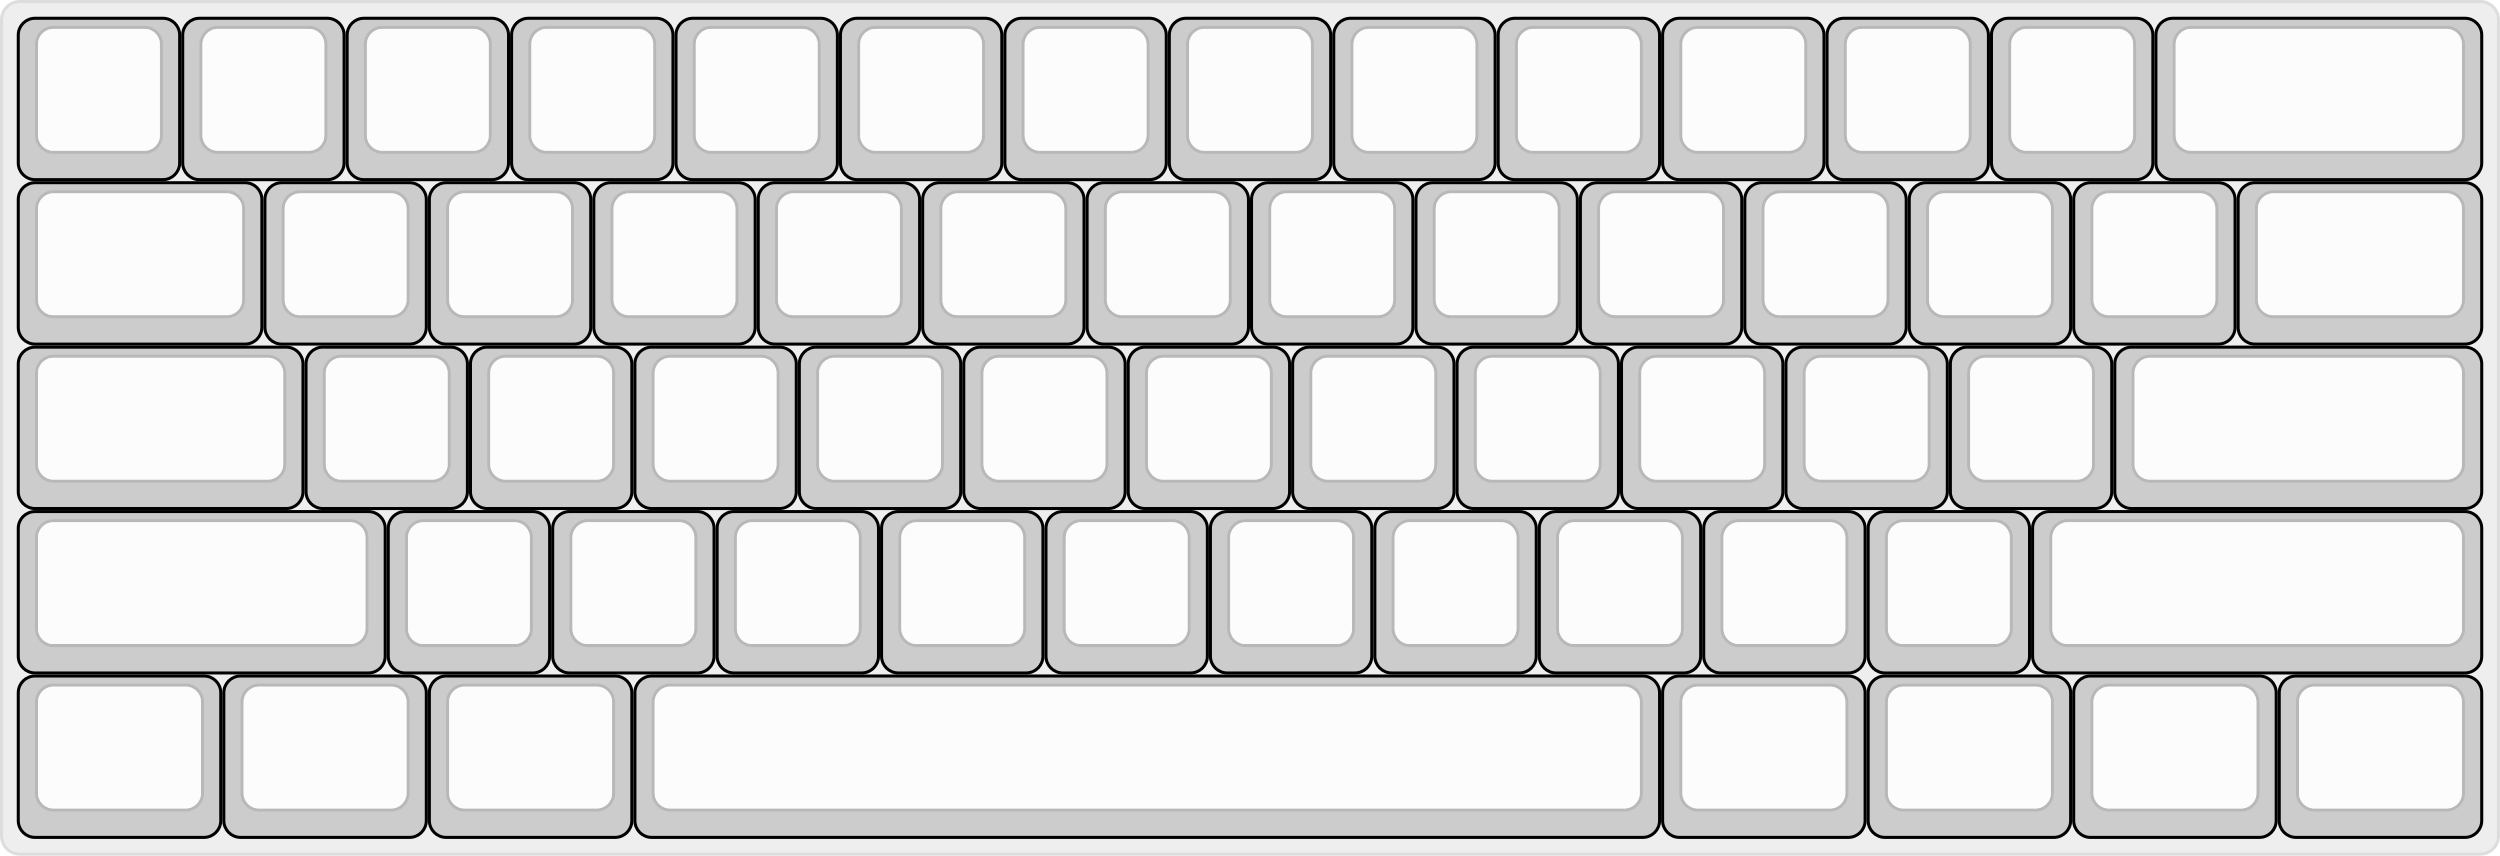
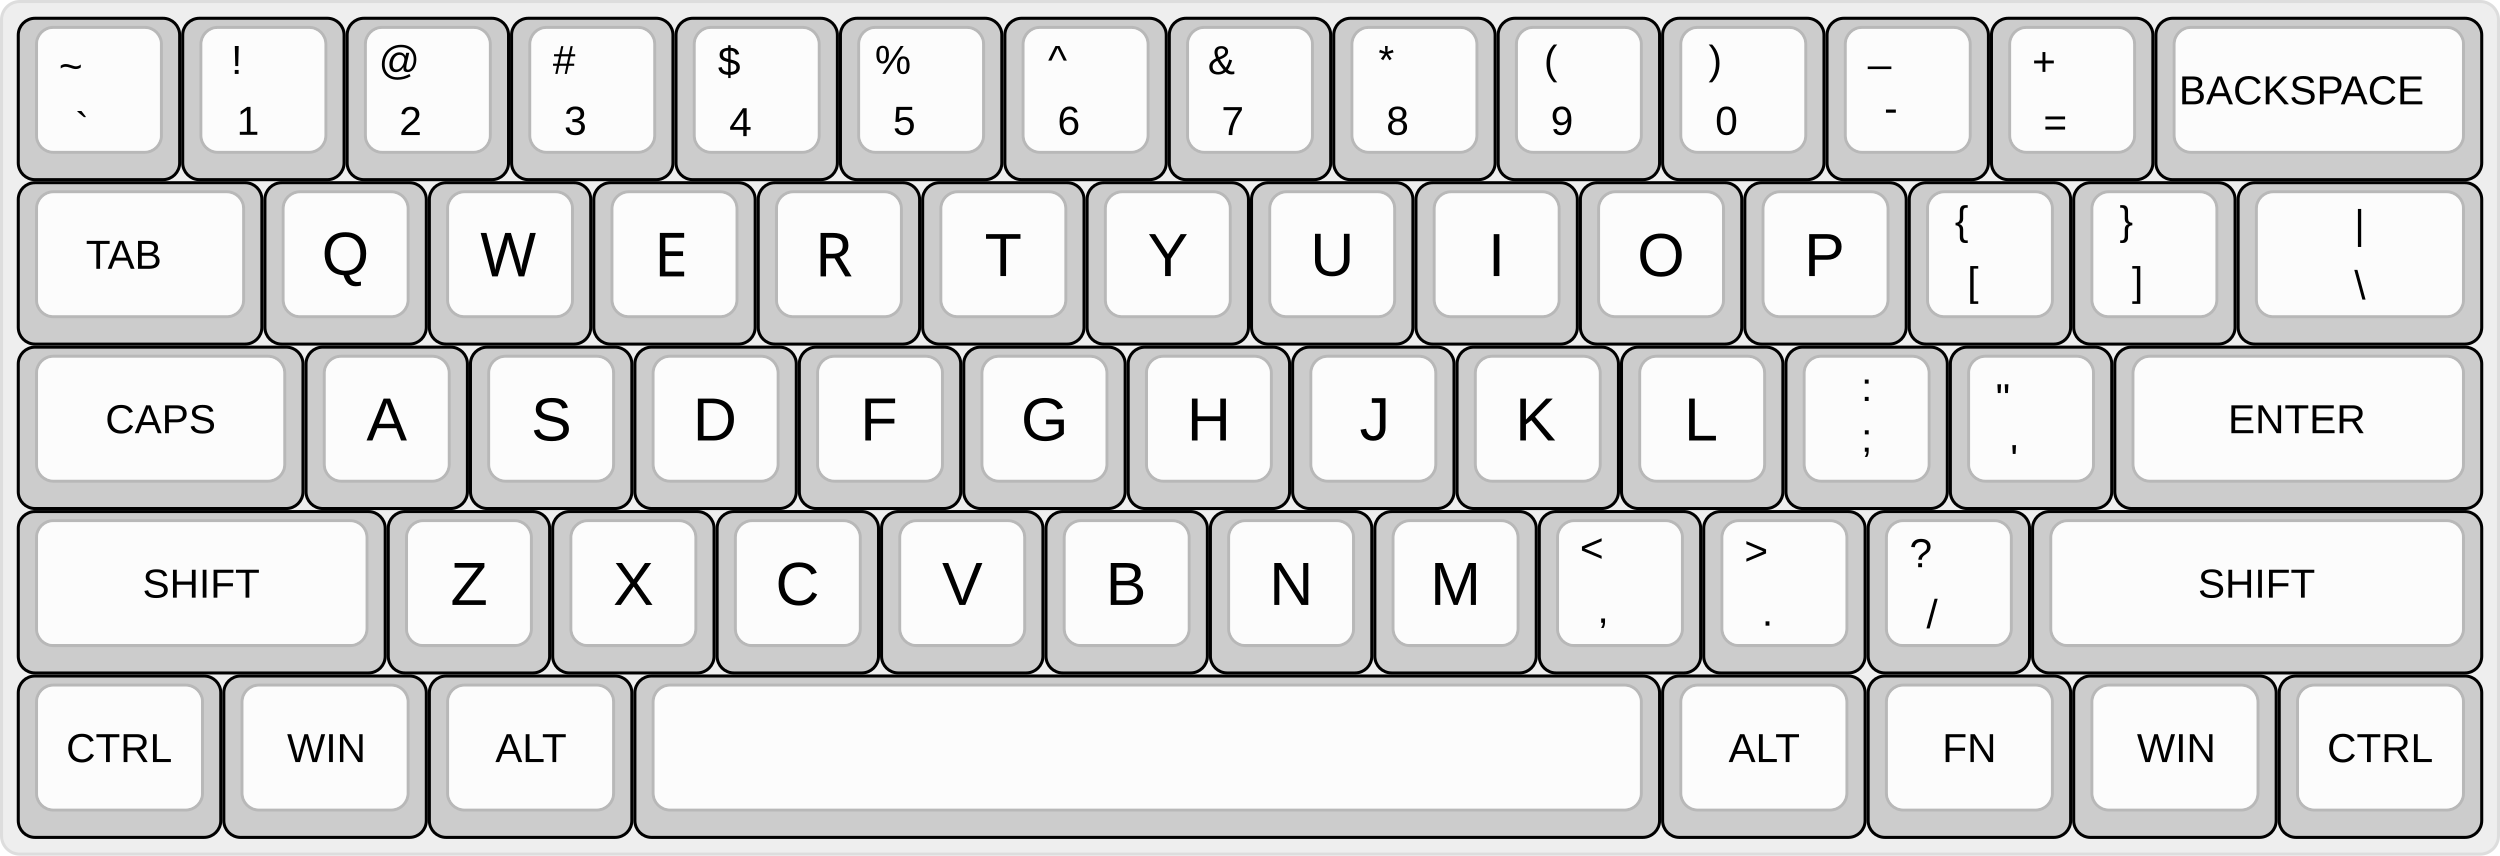
<svg xmlns="http://www.w3.org/2000/svg" xmlns:xlink="http://www.w3.org/1999/xlink" id="svg656" version="1.1" viewBox="0 0 821 281" height="281" width="821">
  <style id="style10" type="text/css">
    .keycap .border { stroke: black; stroke-width: 2; }
    .keycap .inner.border { stroke: rgba(0,0,0,.1); }
    </style>
  <defs id="defs38">
    <linearGradient id="DCS">
      <stop id="stop12" stop-opacity="0" stop-color="black" offset="0%" />
      <stop id="stop14" stop-opacity="0.1" stop-color="black" offset="40%" />
      <stop id="stop16" stop-opacity="0.1" stop-color="black" offset="60%" />
      <stop id="stop18" stop-opacity="0" stop-color="black" offset="100%" />
    </linearGradient>
    <linearGradient y2="1" y1="0" x2="0" x1="0" id="SPACE">
      <stop id="stop21" stop-opacity="0.1" stop-color="black" offset="0%" />
      <stop id="stop23" stop-opacity="0.0" stop-color="black" offset="20%" />
      <stop id="stop25" stop-opacity="0.0" stop-color="black" offset="40%" />
      <stop id="stop27" stop-opacity="0.1" stop-color="black" offset="100%" />
    </linearGradient>
    <radialGradient id="DSA">
      <stop id="stop30" stop-opacity="0.1" stop-color="black" offset="0%" />
      <stop id="stop32" stop-opacity="0.1" stop-color="black" offset="10%" />
      <stop id="stop34" stop-opacity="0" stop-color="black" offset="100%" />
    </radialGradient>
    <radialGradient xlink:href="#DSA" id="SA" />
  </defs>
  <g id="g654" transform="translate(0.5,0.5)">
    <rect y="0" x="0" id="rect40" rx="6" fill="#eeeeee" stroke-width="1" stroke="#ddd" height="280" width="820" />
    <g id="g652" transform="translate(5,5)">
      <g id="g50" class="  keycap">
        <rect id="rect42" class="outer border" fill="#cccccc" rx="5" height="52" width="52" y="1" x="1" />
        <rect id="rect44" fill="#cccccc" rx="5" height="52" width="52" y="1" x="1" />
        <rect id="rect46" class="inner border" fill="#fcfcfc" rx="5" height="40" width="40" y="4" x="7" />
        <rect id="rect48" fill="#fcfcfc" rx="5" height="40" width="40" y="4" x="7" />
      </g>
      <g id="g60" class="  keycap">
        <rect id="rect52" class="outer border" fill="#cccccc" rx="5" height="52" width="52" y="1" x="55" />
        <rect id="rect54" fill="#cccccc" rx="5" height="52" width="52" y="1" x="55" />
        <rect id="rect56" class="inner border" fill="#fcfcfc" rx="5" height="40" width="40" y="4" x="61" />
        <rect id="rect58" fill="#fcfcfc" rx="5" height="40" width="40" y="4" x="61" />
      </g>
      <g id="g70" class="  keycap">
        <rect id="rect62" class="outer border" fill="#cccccc" rx="5" height="52" width="52" y="1" x="109" />
        <rect id="rect64" fill="#cccccc" rx="5" height="52" width="52" y="1" x="109" />
        <rect id="rect66" class="inner border" fill="#fcfcfc" rx="5" height="40" width="40" y="4" x="115" />
        <rect id="rect68" fill="#fcfcfc" rx="5" height="40" width="40" y="4" x="115" />
      </g>
      <g id="g80" class="  keycap">
        <rect id="rect72" class="outer border" fill="#cccccc" rx="5" height="52" width="52" y="1" x="163" />
        <rect id="rect74" fill="#cccccc" rx="5" height="52" width="52" y="1" x="163" />
        <rect id="rect76" class="inner border" fill="#fcfcfc" rx="5" height="40" width="40" y="4" x="169" />
        <rect id="rect78" fill="#fcfcfc" rx="5" height="40" width="40" y="4" x="169" />
      </g>
      <g id="g90" class="  keycap">
        <rect id="rect82" class="outer border" fill="#cccccc" rx="5" height="52" width="52" y="1" x="217" />
        <rect id="rect84" fill="#cccccc" rx="5" height="52" width="52" y="1" x="217" />
        <rect id="rect86" class="inner border" fill="#fcfcfc" rx="5" height="40" width="40" y="4" x="223" />
        <rect id="rect88" fill="#fcfcfc" rx="5" height="40" width="40" y="4" x="223" />
      </g>
      <g id="g100" class="  keycap">
        <rect id="rect92" class="outer border" fill="#cccccc" rx="5" height="52" width="52" y="1" x="271" />
        <rect id="rect94" fill="#cccccc" rx="5" height="52" width="52" y="1" x="271" />
        <rect id="rect96" class="inner border" fill="#fcfcfc" rx="5" height="40" width="40" y="4" x="277" />
        <rect id="rect98" fill="#fcfcfc" rx="5" height="40" width="40" y="4" x="277" />
      </g>
      <g id="g110" class="  keycap">
        <rect id="rect102" class="outer border" fill="#cccccc" rx="5" height="52" width="52" y="1" x="325" />
        <rect id="rect104" fill="#cccccc" rx="5" height="52" width="52" y="1" x="325" />
        <rect id="rect106" class="inner border" fill="#fcfcfc" rx="5" height="40" width="40" y="4" x="331" />
        <rect id="rect108" fill="#fcfcfc" rx="5" height="40" width="40" y="4" x="331" />
      </g>
      <g id="g120" class="  keycap">
        <rect id="rect112" class="outer border" fill="#cccccc" rx="5" height="52" width="52" y="1" x="379" />
        <rect id="rect114" fill="#cccccc" rx="5" height="52" width="52" y="1" x="379" />
        <rect id="rect116" class="inner border" fill="#fcfcfc" rx="5" height="40" width="40" y="4" x="385" />
        <rect id="rect118" fill="#fcfcfc" rx="5" height="40" width="40" y="4" x="385" />
      </g>
      <g id="g130" class="  keycap">
        <rect id="rect122" class="outer border" fill="#cccccc" rx="5" height="52" width="52" y="1" x="433" />
        <rect id="rect124" fill="#cccccc" rx="5" height="52" width="52" y="1" x="433" />
        <rect id="rect126" class="inner border" fill="#fcfcfc" rx="5" height="40" width="40" y="4" x="439" />
        <rect id="rect128" fill="#fcfcfc" rx="5" height="40" width="40" y="4" x="439" />
      </g>
      <g id="g140" class="  keycap">
        <rect id="rect132" class="outer border" fill="#cccccc" rx="5" height="52" width="52" y="1" x="487" />
        <rect id="rect134" fill="#cccccc" rx="5" height="52" width="52" y="1" x="487" />
        <rect id="rect136" class="inner border" fill="#fcfcfc" rx="5" height="40" width="40" y="4" x="493" />
        <rect id="rect138" fill="#fcfcfc" rx="5" height="40" width="40" y="4" x="493" />
      </g>
      <g id="g150" class="  keycap">
        <rect id="rect142" class="outer border" fill="#cccccc" rx="5" height="52" width="52" y="1" x="541" />
        <rect id="rect144" fill="#cccccc" rx="5" height="52" width="52" y="1" x="541" />
        <rect id="rect146" class="inner border" fill="#fcfcfc" rx="5" height="40" width="40" y="4" x="547" />
        <rect id="rect148" fill="#fcfcfc" rx="5" height="40" width="40" y="4" x="547" />
      </g>
      <g id="g160" class="  keycap">
        <rect id="rect152" class="outer border" fill="#cccccc" rx="5" height="52" width="52" y="1" x="595" />
        <rect id="rect154" fill="#cccccc" rx="5" height="52" width="52" y="1" x="595" />
        <rect id="rect156" class="inner border" fill="#fcfcfc" rx="5" height="40" width="40" y="4" x="601" />
        <rect id="rect158" fill="#fcfcfc" rx="5" height="40" width="40" y="4" x="601" />
      </g>
      <g id="g170" class="  keycap">
        <rect id="rect162" class="outer border" fill="#cccccc" rx="5" height="52" width="52" y="1" x="649" />
        <rect id="rect164" fill="#cccccc" rx="5" height="52" width="52" y="1" x="649" />
        <rect id="rect166" class="inner border" fill="#fcfcfc" rx="5" height="40" width="40" y="4" x="655" />
        <rect id="rect168" fill="#fcfcfc" rx="5" height="40" width="40" y="4" x="655" />
      </g>
      <g id="g180" class="  keycap">
        <rect id="rect172" class="outer border" fill="#cccccc" rx="5" height="52" width="106" y="1" x="703" />
        <rect id="rect174" fill="#cccccc" rx="5" height="52" width="106" y="1" x="703" />
        <rect id="rect176" class="inner border" fill="#fcfcfc" rx="5" height="40" width="94" y="4" x="709" />
        <rect id="rect178" fill="#fcfcfc" rx="5" height="40" width="94" y="4" x="709" />
      </g>
      <g id="g190" class="  keycap">
        <rect id="rect182" class="outer border" fill="#cccccc" rx="5" height="52" width="79" y="55" x="1" />
        <rect id="rect184" fill="#cccccc" rx="5" height="52" width="79" y="55" x="1" />
        <rect id="rect186" class="inner border" fill="#fcfcfc" rx="5" height="40" width="67" y="58" x="7" />
        <rect id="rect188" fill="#fcfcfc" rx="5" height="40" width="67" y="58" x="7" />
      </g>
      <g id="g200" class="  keycap">
        <rect id="rect192" class="outer border" fill="#cccccc" rx="5" height="52" width="52" y="55" x="82" />
        <rect id="rect194" fill="#cccccc" rx="5" height="52" width="52" y="55" x="82" />
        <rect id="rect196" class="inner border" fill="#fcfcfc" rx="5" height="40" width="40" y="58" x="88" />
        <rect id="rect198" fill="#fcfcfc" rx="5" height="40" width="40" y="58" x="88" />
      </g>
      <g id="g210" class="  keycap">
        <rect id="rect202" class="outer border" fill="#cccccc" rx="5" height="52" width="52" y="55" x="136" />
        <rect id="rect204" fill="#cccccc" rx="5" height="52" width="52" y="55" x="136" />
        <rect id="rect206" class="inner border" fill="#fcfcfc" rx="5" height="40" width="40" y="58" x="142" />
        <rect id="rect208" fill="#fcfcfc" rx="5" height="40" width="40" y="58" x="142" />
      </g>
      <g id="g220" class="  keycap">
        <rect id="rect212" class="outer border" fill="#cccccc" rx="5" height="52" width="52" y="55" x="190" />
        <rect id="rect214" fill="#cccccc" rx="5" height="52" width="52" y="55" x="190" />
        <rect id="rect216" class="inner border" fill="#fcfcfc" rx="5" height="40" width="40" y="58" x="196" />
        <rect id="rect218" fill="#fcfcfc" rx="5" height="40" width="40" y="58" x="196" />
      </g>
      <g id="g230" class="  keycap">
        <rect id="rect222" class="outer border" fill="#cccccc" rx="5" height="52" width="52" y="55" x="244" />
        <rect id="rect224" fill="#cccccc" rx="5" height="52" width="52" y="55" x="244" />
        <rect id="rect226" class="inner border" fill="#fcfcfc" rx="5" height="40" width="40" y="58" x="250" />
        <rect id="rect228" fill="#fcfcfc" rx="5" height="40" width="40" y="58" x="250" />
      </g>
      <g id="g240" class="  keycap">
        <rect id="rect232" class="outer border" fill="#cccccc" rx="5" height="52" width="52" y="55" x="298" />
        <rect id="rect234" fill="#cccccc" rx="5" height="52" width="52" y="55" x="298" />
        <rect id="rect236" class="inner border" fill="#fcfcfc" rx="5" height="40" width="40" y="58" x="304" />
        <rect id="rect238" fill="#fcfcfc" rx="5" height="40" width="40" y="58" x="304" />
      </g>
      <g id="g250" class="  keycap">
        <rect id="rect242" class="outer border" fill="#cccccc" rx="5" height="52" width="52" y="55" x="352" />
        <rect id="rect244" fill="#cccccc" rx="5" height="52" width="52" y="55" x="352" />
        <rect id="rect246" class="inner border" fill="#fcfcfc" rx="5" height="40" width="40" y="58" x="358" />
        <rect id="rect248" fill="#fcfcfc" rx="5" height="40" width="40" y="58" x="358" />
      </g>
      <g id="g260" class="  keycap">
        <rect id="rect252" class="outer border" fill="#cccccc" rx="5" height="52" width="52" y="55" x="406" />
        <rect id="rect254" fill="#cccccc" rx="5" height="52" width="52" y="55" x="406" />
        <rect id="rect256" class="inner border" fill="#fcfcfc" rx="5" height="40" width="40" y="58" x="412" />
        <rect id="rect258" fill="#fcfcfc" rx="5" height="40" width="40" y="58" x="412" />
      </g>
      <g id="g270" class="  keycap">
        <rect id="rect262" class="outer border" fill="#cccccc" rx="5" height="52" width="52" y="55" x="460" />
        <rect id="rect264" fill="#cccccc" rx="5" height="52" width="52" y="55" x="460" />
        <rect id="rect266" class="inner border" fill="#fcfcfc" rx="5" height="40" width="40" y="58" x="466" />
        <rect id="rect268" fill="#fcfcfc" rx="5" height="40" width="40" y="58" x="466" />
      </g>
      <g id="g280" class="  keycap">
        <rect id="rect272" class="outer border" fill="#cccccc" rx="5" height="52" width="52" y="55" x="514" />
        <rect id="rect274" fill="#cccccc" rx="5" height="52" width="52" y="55" x="514" />
        <rect id="rect276" class="inner border" fill="#fcfcfc" rx="5" height="40" width="40" y="58" x="520" />
        <rect id="rect278" fill="#fcfcfc" rx="5" height="40" width="40" y="58" x="520" />
      </g>
      <g id="g290" class="  keycap">
        <rect id="rect282" class="outer border" fill="#cccccc" rx="5" height="52" width="52" y="55" x="568" />
        <rect id="rect284" fill="#cccccc" rx="5" height="52" width="52" y="55" x="568" />
        <rect id="rect286" class="inner border" fill="#fcfcfc" rx="5" height="40" width="40" y="58" x="574" />
        <rect id="rect288" fill="#fcfcfc" rx="5" height="40" width="40" y="58" x="574" />
      </g>
      <g id="g300" class="  keycap">
        <rect id="rect292" class="outer border" fill="#cccccc" rx="5" height="52" width="52" y="55" x="622" />
        <rect id="rect294" fill="#cccccc" rx="5" height="52" width="52" y="55" x="622" />
        <rect id="rect296" class="inner border" fill="#fcfcfc" rx="5" height="40" width="40" y="58" x="628" />
        <rect id="rect298" fill="#fcfcfc" rx="5" height="40" width="40" y="58" x="628" />
      </g>
      <g id="g310" class="  keycap">
        <rect id="rect302" class="outer border" fill="#cccccc" rx="5" height="52" width="52" y="55" x="676" />
        <rect id="rect304" fill="#cccccc" rx="5" height="52" width="52" y="55" x="676" />
        <rect id="rect306" class="inner border" fill="#fcfcfc" rx="5" height="40" width="40" y="58" x="682" />
        <rect id="rect308" fill="#fcfcfc" rx="5" height="40" width="40" y="58" x="682" />
      </g>
      <g id="g320" class="  keycap">
        <rect id="rect312" class="outer border" fill="#cccccc" rx="5" height="52" width="79" y="55" x="730" />
        <rect id="rect314" fill="#cccccc" rx="5" height="52" width="79" y="55" x="730" />
        <rect id="rect316" class="inner border" fill="#fcfcfc" rx="5" height="40" width="67" y="58" x="736" />
        <rect id="rect318" fill="#fcfcfc" rx="5" height="40" width="67" y="58" x="736" />
      </g>
      <g id="g330" class="  keycap">
        <rect id="rect322" class="outer border" fill="#cccccc" rx="5" height="52" width="92.5" y="109" x="1" />
        <rect id="rect324" fill="#cccccc" rx="5" height="52" width="92.5" y="109" x="1" />
        <rect id="rect326" class="inner border" fill="#fcfcfc" rx="5" height="40" width="80.5" y="112" x="7" />
        <rect id="rect328" fill="#fcfcfc" rx="5" height="40" width="80.5" y="112" x="7" />
      </g>
      <g id="g340" class="  keycap">
        <rect id="rect332" class="outer border" fill="#cccccc" rx="5" height="52" width="52" y="109" x="95.5" />
        <rect id="rect334" fill="#cccccc" rx="5" height="52" width="52" y="109" x="95.5" />
        <rect id="rect336" class="inner border" fill="#fcfcfc" rx="5" height="40" width="40" y="112" x="101.5" />
        <rect id="rect338" fill="#fcfcfc" rx="5" height="40" width="40" y="112" x="101.5" />
      </g>
      <g id="g350" class="  keycap">
        <rect id="rect342" class="outer border" fill="#cccccc" rx="5" height="52" width="52" y="109" x="149.5" />
        <rect id="rect344" fill="#cccccc" rx="5" height="52" width="52" y="109" x="149.5" />
        <rect id="rect346" class="inner border" fill="#fcfcfc" rx="5" height="40" width="40" y="112" x="155.5" />
        <rect id="rect348" fill="#fcfcfc" rx="5" height="40" width="40" y="112" x="155.5" />
      </g>
      <g id="g360" class="  keycap">
        <rect id="rect352" class="outer border" fill="#cccccc" rx="5" height="52" width="52" y="109" x="203.5" />
        <rect id="rect354" fill="#cccccc" rx="5" height="52" width="52" y="109" x="203.5" />
        <rect id="rect356" class="inner border" fill="#fcfcfc" rx="5" height="40" width="40" y="112" x="209.5" />
        <rect id="rect358" fill="#fcfcfc" rx="5" height="40" width="40" y="112" x="209.5" />
      </g>
      <g id="g370" class="  keycap">
        <rect id="rect362" class="outer border" fill="#cccccc" rx="5" height="52" width="52" y="109" x="257.5" />
        <rect id="rect364" fill="#cccccc" rx="5" height="52" width="52" y="109" x="257.5" />
        <rect id="rect366" class="inner border" fill="#fcfcfc" rx="5" height="40" width="40" y="112" x="263.5" />
        <rect id="rect368" fill="#fcfcfc" rx="5" height="40" width="40" y="112" x="263.5" />
      </g>
      <g id="g380" class="  keycap">
        <rect id="rect372" class="outer border" fill="#cccccc" rx="5" height="52" width="52" y="109" x="311.5" />
        <rect id="rect374" fill="#cccccc" rx="5" height="52" width="52" y="109" x="311.5" />
        <rect id="rect376" class="inner border" fill="#fcfcfc" rx="5" height="40" width="40" y="112" x="317.5" />
        <rect id="rect378" fill="#fcfcfc" rx="5" height="40" width="40" y="112" x="317.5" />
      </g>
      <g id="g390" class="  keycap">
        <rect id="rect382" class="outer border" fill="#cccccc" rx="5" height="52" width="52" y="109" x="365.5" />
        <rect id="rect384" fill="#cccccc" rx="5" height="52" width="52" y="109" x="365.5" />
        <rect id="rect386" class="inner border" fill="#fcfcfc" rx="5" height="40" width="40" y="112" x="371.5" />
        <rect id="rect388" fill="#fcfcfc" rx="5" height="40" width="40" y="112" x="371.5" />
      </g>
      <g id="g400" class="  keycap">
        <rect id="rect392" class="outer border" fill="#cccccc" rx="5" height="52" width="52" y="109" x="419.5" />
        <rect id="rect394" fill="#cccccc" rx="5" height="52" width="52" y="109" x="419.5" />
        <rect id="rect396" class="inner border" fill="#fcfcfc" rx="5" height="40" width="40" y="112" x="425.5" />
        <rect id="rect398" fill="#fcfcfc" rx="5" height="40" width="40" y="112" x="425.5" />
      </g>
      <g id="g410" class="  keycap">
        <rect id="rect402" class="outer border" fill="#cccccc" rx="5" height="52" width="52" y="109" x="473.5" />
        <rect id="rect404" fill="#cccccc" rx="5" height="52" width="52" y="109" x="473.5" />
        <rect id="rect406" class="inner border" fill="#fcfcfc" rx="5" height="40" width="40" y="112" x="479.5" />
        <rect id="rect408" fill="#fcfcfc" rx="5" height="40" width="40" y="112" x="479.5" />
      </g>
      <g id="g420" class="  keycap">
        <rect id="rect412" class="outer border" fill="#cccccc" rx="5" height="52" width="52" y="109" x="527.5" />
        <rect id="rect414" fill="#cccccc" rx="5" height="52" width="52" y="109" x="527.5" />
        <rect id="rect416" class="inner border" fill="#fcfcfc" rx="5" height="40" width="40" y="112" x="533.5" />
        <rect id="rect418" fill="#fcfcfc" rx="5" height="40" width="40" y="112" x="533.5" />
      </g>
      <g id="g430" class="  keycap">
        <rect id="rect422" class="outer border" fill="#cccccc" rx="5" height="52" width="52" y="109" x="581.5" />
        <rect id="rect424" fill="#cccccc" rx="5" height="52" width="52" y="109" x="581.5" />
        <rect id="rect426" class="inner border" fill="#fcfcfc" rx="5" height="40" width="40" y="112" x="587.5" />
        <rect id="rect428" fill="#fcfcfc" rx="5" height="40" width="40" y="112" x="587.5" />
      </g>
      <g id="g440" class="  keycap">
        <rect id="rect432" class="outer border" fill="#cccccc" rx="5" height="52" width="52" y="109" x="635.5" />
        <rect id="rect434" fill="#cccccc" rx="5" height="52" width="52" y="109" x="635.5" />
        <rect id="rect436" class="inner border" fill="#fcfcfc" rx="5" height="40" width="40" y="112" x="641.5" />
        <rect id="rect438" fill="#fcfcfc" rx="5" height="40" width="40" y="112" x="641.5" />
      </g>
      <g id="g450" class="  keycap">
        <rect id="rect442" class="outer border" fill="#cccccc" rx="5" height="52" width="119.5" y="109" x="689.5" />
        <rect id="rect444" fill="#cccccc" rx="5" height="52" width="119.5" y="109" x="689.5" />
        <rect id="rect446" class="inner border" fill="#fcfcfc" rx="5" height="40" width="107.5" y="112" x="695.5" />
        <rect id="rect448" fill="#fcfcfc" rx="5" height="40" width="107.5" y="112" x="695.5" />
      </g>
      <g id="g460" class="  keycap">
        <rect id="rect452" class="outer border" fill="#cccccc" rx="5" height="52" width="119.5" y="163" x="1" />
        <rect id="rect454" fill="#cccccc" rx="5" height="52" width="119.5" y="163" x="1" />
        <rect id="rect456" class="inner border" fill="#fcfcfc" rx="5" height="40" width="107.5" y="166" x="7" />
        <rect id="rect458" fill="#fcfcfc" rx="5" height="40" width="107.5" y="166" x="7" />
      </g>
      <g id="g470" class="  keycap">
        <rect id="rect462" class="outer border" fill="#cccccc" rx="5" height="52" width="52" y="163" x="122.5" />
        <rect id="rect464" fill="#cccccc" rx="5" height="52" width="52" y="163" x="122.5" />
        <rect id="rect466" class="inner border" fill="#fcfcfc" rx="5" height="40" width="40" y="166" x="128.5" />
        <rect id="rect468" fill="#fcfcfc" rx="5" height="40" width="40" y="166" x="128.5" />
      </g>
      <g id="g480" class="  keycap">
        <rect id="rect472" class="outer border" fill="#cccccc" rx="5" height="52" width="52" y="163" x="176.5" />
        <rect id="rect474" fill="#cccccc" rx="5" height="52" width="52" y="163" x="176.5" />
        <rect id="rect476" class="inner border" fill="#fcfcfc" rx="5" height="40" width="40" y="166" x="182.5" />
        <rect id="rect478" fill="#fcfcfc" rx="5" height="40" width="40" y="166" x="182.5" />
      </g>
      <g id="g490" class="  keycap">
        <rect id="rect482" class="outer border" fill="#cccccc" rx="5" height="52" width="52" y="163" x="230.5" />
        <rect id="rect484" fill="#cccccc" rx="5" height="52" width="52" y="163" x="230.5" />
        <rect id="rect486" class="inner border" fill="#fcfcfc" rx="5" height="40" width="40" y="166" x="236.5" />
        <rect id="rect488" fill="#fcfcfc" rx="5" height="40" width="40" y="166" x="236.5" />
      </g>
      <g id="g500" class="  keycap">
        <rect id="rect492" class="outer border" fill="#cccccc" rx="5" height="52" width="52" y="163" x="284.5" />
        <rect id="rect494" fill="#cccccc" rx="5" height="52" width="52" y="163" x="284.5" />
        <rect id="rect496" class="inner border" fill="#fcfcfc" rx="5" height="40" width="40" y="166" x="290.5" />
        <rect id="rect498" fill="#fcfcfc" rx="5" height="40" width="40" y="166" x="290.5" />
      </g>
      <g id="g510" class="  keycap">
        <rect id="rect502" class="outer border" fill="#cccccc" rx="5" height="52" width="52" y="163" x="338.5" />
        <rect id="rect504" fill="#cccccc" rx="5" height="52" width="52" y="163" x="338.5" />
        <rect id="rect506" class="inner border" fill="#fcfcfc" rx="5" height="40" width="40" y="166" x="344.5" />
        <rect id="rect508" fill="#fcfcfc" rx="5" height="40" width="40" y="166" x="344.5" />
      </g>
      <g id="g520" class="  keycap">
        <rect id="rect512" class="outer border" fill="#cccccc" rx="5" height="52" width="52" y="163" x="392.5" />
        <rect id="rect514" fill="#cccccc" rx="5" height="52" width="52" y="163" x="392.5" />
        <rect id="rect516" class="inner border" fill="#fcfcfc" rx="5" height="40" width="40" y="166" x="398.5" />
        <rect id="rect518" fill="#fcfcfc" rx="5" height="40" width="40" y="166" x="398.5" />
      </g>
      <g id="g530" class="  keycap">
        <rect id="rect522" class="outer border" fill="#cccccc" rx="5" height="52" width="52" y="163" x="446.5" />
        <rect id="rect524" fill="#cccccc" rx="5" height="52" width="52" y="163" x="446.5" />
        <rect id="rect526" class="inner border" fill="#fcfcfc" rx="5" height="40" width="40" y="166" x="452.5" />
        <rect id="rect528" fill="#fcfcfc" rx="5" height="40" width="40" y="166" x="452.5" />
      </g>
      <g id="g540" class="  keycap">
        <rect id="rect532" class="outer border" fill="#cccccc" rx="5" height="52" width="52" y="163" x="500.5" />
        <rect id="rect534" fill="#cccccc" rx="5" height="52" width="52" y="163" x="500.5" />
        <rect id="rect536" class="inner border" fill="#fcfcfc" rx="5" height="40" width="40" y="166" x="506.5" />
        <rect id="rect538" fill="#fcfcfc" rx="5" height="40" width="40" y="166" x="506.5" />
      </g>
      <g id="g550" class="  keycap">
        <rect id="rect542" class="outer border" fill="#cccccc" rx="5" height="52" width="52" y="163" x="554.5" />
        <rect id="rect544" fill="#cccccc" rx="5" height="52" width="52" y="163" x="554.5" />
        <rect id="rect546" class="inner border" fill="#fcfcfc" rx="5" height="40" width="40" y="166" x="560.5" />
        <rect id="rect548" fill="#fcfcfc" rx="5" height="40" width="40" y="166" x="560.5" />
      </g>
      <g id="g560" class="  keycap">
        <rect id="rect552" class="outer border" fill="#cccccc" rx="5" height="52" width="52" y="163" x="608.5" />
        <rect id="rect554" fill="#cccccc" rx="5" height="52" width="52" y="163" x="608.5" />
        <rect id="rect556" class="inner border" fill="#fcfcfc" rx="5" height="40" width="40" y="166" x="614.5" />
        <rect id="rect558" fill="#fcfcfc" rx="5" height="40" width="40" y="166" x="614.5" />
      </g>
      <g id="g570" class="  keycap">
        <rect id="rect562" class="outer border" fill="#cccccc" rx="5" height="52" width="146.5" y="163" x="662.5" />
        <rect id="rect564" fill="#cccccc" rx="5" height="52" width="146.5" y="163" x="662.5" />
        <rect id="rect566" class="inner border" fill="#fcfcfc" rx="5" height="40" width="134.5" y="166" x="668.5" />
        <rect id="rect568" fill="#fcfcfc" rx="5" height="40" width="134.5" y="166" x="668.5" />
      </g>
      <g id="g580" class="  keycap">
        <rect id="rect572" class="outer border" fill="#cccccc" rx="5" height="52" width="65.5" y="217" x="1" />
        <rect id="rect574" fill="#cccccc" rx="5" height="52" width="65.5" y="217" x="1" />
        <rect id="rect576" class="inner border" fill="#fcfcfc" rx="5" height="40" width="53.5" y="220" x="7" />
        <rect id="rect578" fill="#fcfcfc" rx="5" height="40" width="53.5" y="220" x="7" />
      </g>
      <g id="g590" class="  keycap">
        <rect id="rect582" class="outer border" fill="#cccccc" rx="5" height="52" width="65.5" y="217" x="68.5" />
        <rect id="rect584" fill="#cccccc" rx="5" height="52" width="65.5" y="217" x="68.5" />
        <rect id="rect586" class="inner border" fill="#fcfcfc" rx="5" height="40" width="53.5" y="220" x="74.5" />
        <rect id="rect588" fill="#fcfcfc" rx="5" height="40" width="53.5" y="220" x="74.5" />
      </g>
      <g id="g600" class="  keycap">
        <rect id="rect592" class="outer border" fill="#cccccc" rx="5" height="52" width="65.5" y="217" x="136" />
        <rect id="rect594" fill="#cccccc" rx="5" height="52" width="65.5" y="217" x="136" />
        <rect id="rect596" class="inner border" fill="#fcfcfc" rx="5" height="40" width="53.5" y="220" x="142" />
        <rect id="rect598" fill="#fcfcfc" rx="5" height="40" width="53.5" y="220" x="142" />
      </g>
      <g id="g610" class="  keycap">
        <rect id="rect602" class="outer border" fill="#cccccc" rx="5" height="52" width="335.5" y="217" x="203.5" />
        <rect id="rect604" fill="#cccccc" rx="5" height="52" width="335.5" y="217" x="203.5" />
        <rect id="rect606" class="inner border" fill="#fcfcfc" rx="5" height="40" width="323.5" y="220" x="209.5" />
        <rect id="rect608" fill="#fcfcfc" rx="5" height="40" width="323.5" y="220" x="209.5" />
      </g>
      <g id="g620" class="  keycap">
        <rect id="rect612" class="outer border" fill="#cccccc" rx="5" height="52" width="65.5" y="217" x="541" />
        <rect id="rect614" fill="#cccccc" rx="5" height="52" width="65.5" y="217" x="541" />
        <rect id="rect616" class="inner border" fill="#fcfcfc" rx="5" height="40" width="53.5" y="220" x="547" />
        <rect id="rect618" fill="#fcfcfc" rx="5" height="40" width="53.5" y="220" x="547" />
      </g>
      <g id="g630" class="  keycap">
        <rect id="rect622" class="outer border" fill="#cccccc" rx="5" height="52" width="65.5" y="217" x="608.5" />
        <rect id="rect624" fill="#cccccc" rx="5" height="52" width="65.5" y="217" x="608.5" />
        <rect id="rect626" class="inner border" fill="#fcfcfc" rx="5" height="40" width="53.5" y="220" x="614.5" />
        <rect id="rect628" fill="#fcfcfc" rx="5" height="40" width="53.5" y="220" x="614.5" />
      </g>
      <g id="g640" class="  keycap">
        <rect id="rect632" class="outer border" fill="#cccccc" rx="5" height="52" width="65.5" y="217" x="676" />
        <rect id="rect634" fill="#cccccc" rx="5" height="52" width="65.5" y="217" x="676" />
        <rect id="rect636" class="inner border" fill="#fcfcfc" rx="5" height="40" width="53.5" y="220" x="682" />
        <rect id="rect638" fill="#fcfcfc" rx="5" height="40" width="53.5" y="220" x="682" />
      </g>
      <g id="g650" class="  keycap">
        <rect id="rect642" class="outer border" fill="#cccccc" rx="5" height="52" width="65.5" y="217" x="743.5" />
        <rect id="rect644" fill="#cccccc" rx="5" height="52" width="65.5" y="217" x="743.5" />
        <rect id="rect646" class="inner border" fill="#fcfcfc" rx="5" height="40" width="53.5" y="220" x="749.5" />
        <rect id="rect648" fill="#fcfcfc" rx="5" height="40" width="53.5" y="220" x="749.5" />
      </g>
    </g>
  </g>
+   <text id="text672" y="90.229" x="105.658" style="font-style:normal;font-variant:normal;font-weight:normal;font-stretch:normal;font-size:20px;line-height:1.25;font-family:Arial;-inkscape-font-specification:Arial" xml:space="preserve">
+     <tspan y="90.229" x="105.658" id="tspan670">Q</tspan>
+   </text>
+   <text id="text676" y="90.771" x="157.612" style="font-size:20px;line-height:1.25;font-family:sans-serif;-inkscape-font-specification:'sans-serif Normal'" xml:space="preserve">
+     <tspan y="90.771" x="157.612" id="tspan674">W</tspan>
+   </text>
+   <text id="text684" y="90.771" x="214.757" style="font-size:20px;line-height:1.25;font-family:sans-serif;-inkscape-font-specification:'sans-serif Normal'" xml:space="preserve">
+     <tspan y="90.771" x="214.757" id="tspan682">E</tspan>
+   </text>
+   <text id="text706" y="90.771" x="267.531" style="font-size:20px;line-height:1.25;font-family:sans-serif;-inkscape-font-specification:'sans-serif Normal'" xml:space="preserve">
+     <tspan y="90.771" x="267.531" id="tspan704">R</tspan>
+   </text>
+   <text id="text714" y="90.658" x="323.357" style="font-size:20px;line-height:1.25;font-family:Arial;-inkscape-font-specification:'Arial Normal'" xml:space="preserve">
+     <tspan y="90.658" x="323.357" id="tspan712">T</tspan>
+   </text>
+   <text id="text718" y="90.658" x="376.879" style="font-size:20px;line-height:1.25;font-family:Arial;-inkscape-font-specification:'Arial Normal'" xml:space="preserve">
+     <tspan y="90.658" x="376.879" id="tspan716">Y</tspan>
+   </text>
+   <text id="text722" y="90.536" x="430.298" style="font-size:20px;line-height:1.25;font-family:Arial;-inkscape-font-specification:'Arial Normal'" xml:space="preserve">
+     <tspan y="90.536" x="430.298" id="tspan720">U</tspan>
+   </text>
+   <text id="text726" y="90.658" x="488.688" style="font-size:20px;line-height:1.25;font-family:Arial;-inkscape-font-specification:'Arial Normal'" xml:space="preserve">
+     <tspan y="90.658" x="488.688" id="tspan724">I</tspan>
+   </text>
+   <text id="text730" y="90.663" x="537.688" style="font-size:20px;line-height:1.25;font-family:Arial;-inkscape-font-specification:'Arial Normal'" xml:space="preserve">
+     <tspan y="90.663" x="537.688" id="tspan728">O</tspan>
+   </text>
+   <text id="text734" y="90.658" x="592.493" style="font-size:20px;line-height:1.25;font-family:Arial;-inkscape-font-specification:'Arial Normal'" xml:space="preserve">
+     <tspan y="90.658" x="592.493" id="tspan732">P</tspan>
+   </text>
+   <text id="text746" y="144.658" x="120.33" style="font-size:20px;line-height:1.25;font-family:Arial;-inkscape-font-specification:'Arial Normal'" xml:space="preserve">
+     <tspan y="144.658" x="120.33" id="tspan744">A</tspan>
+   </text>
+   <text id="text750" y="144.658" x="174.403" style="font-size:20px;line-height:1.25;font-family:Arial;-inkscape-font-specification:'Arial Normal'" xml:space="preserve">
+     <tspan y="144.658" x="174.403" id="tspan748">S</tspan>
+   </text>
+   <text id="text754" y="144.658" x="227.539" style="font-size:20px;line-height:1.25;font-family:Arial;-inkscape-font-specification:'Arial Normal'" xml:space="preserve">
+     <tspan y="144.658" x="227.539" id="tspan752">D</tspan>
+   </text>
+   <text id="text758" y="144.658" x="282.53" style="font-size:20px;line-height:1.25;font-family:Arial;-inkscape-font-specification:'Arial Normal'" xml:space="preserve">
+     <tspan y="144.658" x="282.53" id="tspan756">F</tspan>
+   </text>
+   <text id="text762" y="144.658" x="335.314" style="font-size:20px;line-height:1.25;font-family:Arial;-inkscape-font-specification:'Arial Normal'" xml:space="preserve">
+     <tspan y="144.658" x="335.314" id="tspan760">G</tspan>
+   </text>
+   <text id="text766" y="144.658" x="389.783" style="font-size:20px;line-height:1.25;font-family:Arial;-inkscape-font-specification:'Arial Normal'" xml:space="preserve">
+     <tspan y="144.658" x="389.783" id="tspan764">H</tspan>
+   </text>
+   <text id="text770" y="144.536" x="446.489" style="font-size:20px;line-height:1.25;font-family:Arial;-inkscape-font-specification:'Arial Normal'" xml:space="preserve">
+     <tspan y="144.536" x="446.489" id="tspan768">J</tspan>
+   </text>
+   <text id="text774" y="144.658" x="497.617" style="font-size:20px;line-height:1.25;font-family:Arial;-inkscape-font-specification:'Arial Normal'" xml:space="preserve">
+     <tspan y="144.658" x="497.617" id="tspan772">K</tspan>
+   </text>
+   <text id="text778" y="144.658" x="553.062" style="font-size:20px;line-height:1.25;font-family:Arial;-inkscape-font-specification:'Arial Normal'" xml:space="preserve">
+     <tspan y="144.658" x="553.062" id="tspan776">L</tspan>
+   </text>
+   <text id="text782" y="198.658" x="147.94" style="font-size:20px;line-height:1.25;font-family:Arial;-inkscape-font-specification:'Arial Normal'" xml:space="preserve">
+     <tspan y="198.658" x="147.94" id="tspan780">Z</tspan>
+   </text>
+   <text id="text786" y="198.658" x="201.35" style="font-size:20px;line-height:1.25;font-family:Arial;-inkscape-font-specification:'Arial Normal'" xml:space="preserve">
+     <tspan y="198.658" x="201.35" id="tspan784">X</tspan>
+   </text>
+   <text id="text790" y="198.658" x="254.676" style="font-size:20px;line-height:1.25;font-family:Arial;-inkscape-font-specification:'Arial Normal'" xml:space="preserve">
+     <tspan y="198.658" x="254.676" id="tspan788">C</tspan>
+   </text>
+   <text id="text794" y="198.658" x="309.364" style="font-size:20px;line-height:1.25;font-family:Arial;-inkscape-font-specification:'Arial Normal'" xml:space="preserve">
+     <tspan y="198.658" x="309.364" id="tspan792">V</tspan>
+   </text>
+   <text id="text798" y="198.658" x="363.13" style="font-size:20px;line-height:1.25;font-family:Arial;-inkscape-font-specification:'Arial Normal'" xml:space="preserve">
+     <tspan y="198.658" x="363.13" id="tspan796">B</tspan>
+   </text>
+   <text id="text802" y="198.658" x="416.837" style="font-size:20px;line-height:1.25;font-family:Arial;-inkscape-font-specification:'Arial Normal'" xml:space="preserve">
+     <tspan y="198.658" x="416.837" id="tspan800">N</tspan>
+   </text>
+   <text id="text806" y="198.658" x="469.685" style="font-size:20px;line-height:1.25;font-family:Arial;-inkscape-font-specification:'Arial Normal'" xml:space="preserve">
+     <tspan y="198.658" x="469.685" id="tspan804">M</tspan>
+   </text>
+   <text id="text824" y="131.68" x="611.177" style="font-size:13.333px;line-height:1.25;font-family:Arial;-inkscape-font-specification:'Arial Normal'" xml:space="preserve">
+     <tspan y="131.68" x="611.177" id="tspan822">:</tspan>
+     <tspan id="tspan826" y="148.346" x="611.177">;</tspan>
+   </text>
+   <text id="text836" y="196.272" x="721.816" style="font-size:13.333px;line-height:1.25;font-family:Arial;-inkscape-font-specification:'Arial Normal'" xml:space="preserve">
+     <tspan y="196.272" x="721.816" id="tspan834">SHIFT</tspan>
+   </text>
+   <text id="text840" y="196.272" x="46.816" style="font-size:13.333px;line-height:1.25;font-family:Arial;-inkscape-font-specification:'Arial Normal'" xml:space="preserve">
+     <tspan y="196.272" x="46.816" id="tspan838">SHIFT</tspan>
+   </text>
+   <text id="text844" y="142.272" x="34.596" style="font-size:13.333px;line-height:1.25;font-family:Arial;-inkscape-font-specification:'Arial Normal'" xml:space="preserve">
+     <tspan y="142.272" x="34.596" id="tspan842">CAPS</tspan>
+   </text>
+   <text id="text848" y="250.272" x="764.237" style="font-size:13.333px;line-height:1.25;font-family:Arial;-inkscape-font-specification:'Arial Normal'" xml:space="preserve">
+     <tspan y="250.272" x="764.237" id="tspan846">CTRL</tspan>
+   </text>
+   <text id="text852" y="250.272" x="701.763" style="font-size:13.333px;line-height:1.25;font-family:Arial;-inkscape-font-specification:'Arial Normal'" xml:space="preserve">
+     <tspan y="250.272" x="701.763" id="tspan850">WIN</tspan>
+   </text>
+   <text id="text856" y="250.272" x="162.652" style="font-size:13.333px;line-height:1.25;font-family:Arial;-inkscape-font-specification:'Arial Normal'" xml:space="preserve">
+     <tspan y="250.272" x="162.652" id="tspan854">ALT</tspan>
+   </text>
+   <text id="text860" y="250.272" x="567.652" style="font-size:13.333px;line-height:1.25;font-family:Arial;-inkscape-font-specification:'Arial Normal'" xml:space="preserve">
+     <tspan y="250.272" x="567.652" id="tspan858">ALT</tspan>
+   </text>
+   <text id="text864" y="250.272" x="637.86" style="font-size:13.333px;line-height:1.25;font-family:Arial;-inkscape-font-specification:'Arial Normal'" xml:space="preserve">
+     <tspan y="250.272" x="637.86" id="tspan862">FN</tspan>
+   </text>
+   <text id="text868" y="250.272" x="94.263" style="font-size:13.333px;line-height:1.25;font-family:Arial;-inkscape-font-specification:'Arial Normal'" xml:space="preserve">
+     <tspan y="250.272" x="94.263" id="tspan866">WIN</tspan>
+   </text>
+   <text id="text872" y="250.272" x="21.737" style="font-size:13.333px;line-height:1.25;font-family:Arial;-inkscape-font-specification:'Arial Normal'" xml:space="preserve">
+     <tspan y="250.272" x="21.737" id="tspan870">CTRL</tspan>
+   </text>
+   <text id="text876" y="142.272" x="731.693" style="font-size:13.333px;line-height:1.25;font-family:Arial;-inkscape-font-specification:'Arial Normal'" xml:space="preserve">
+     <tspan y="142.272" x="731.693" id="tspan874">ENTER</tspan>
+   </text>
+   <g style="font-size:13.333px;line-height:1.25;font-family:Arial;-inkscape-font-specification:'Arial Normal'" id="text953" aria-label="@" />
+   <g style="font-size:13.333px;line-height:1.25;font-family:Arial;-inkscape-font-specification:'Arial Normal'" id="text968" aria-label="!" />
+   <text id="text997" y="24.36" x="140.383" style="font-size:13.333px;line-height:1.5;font-family:Arial;-inkscape-font-specification:'Arial Normal';text-align:center;text-anchor:middle" xml:space="preserve">
+     <tspan id="tspan999" y="24.36" x="140.383">@</tspan>
+     <tspan id="tspan1003" y="44.36" x="140.383">2</tspan>
+   </text>
+   <text id="text1007" y="24.272" x="87.001" style="font-size:13.333px;line-height:1.5;font-family:Arial;-inkscape-font-specification:'Arial Normal';text-align:center;text-anchor:middle" xml:space="preserve">
+     <tspan y="24.272" x="87.001" id="tspan1005">!</tspan>
+     <tspan id="tspan1009" y="44.272" x="87.001">1</tspan>
+   </text>
+   <text id="text1013" y="24.269" x="194.52" style="font-size:13.333px;line-height:1.5;font-family:Arial;-inkscape-font-specification:'Arial Normal';text-align:center;text-anchor:middle" xml:space="preserve">
+     <tspan y="24.269" x="194.52" id="tspan1011">#</tspan>
+     <tspan id="tspan1015" y="44.269" x="194.52">3</tspan>
+   </text>
+   <text id="text1019" y="24.712" x="248.731" style="font-size:13.333px;line-height:1.5;font-family:Arial;-inkscape-font-specification:'Arial Normal';text-align:center;text-anchor:middle" xml:space="preserve">
+     <tspan y="24.712" x="248.731" id="tspan1017">$</tspan>
+     <tspan id="tspan1021" y="44.712" x="248.731">4</tspan>
+   </text>
+   <text id="text1025" y="24.272" x="302.52" style="font-size:13.333px;line-height:1.5;font-family:Arial;-inkscape-font-specification:'Arial Normal';text-align:center;text-anchor:middle" xml:space="preserve">
+     <tspan y="24.272" x="302.52" id="tspan1023">%</tspan>
+     <tspan id="tspan1027" y="44.272" x="302.52">5</tspan>
+   </text>
+   <text id="text1031" y="24.272" x="356.559" style="font-size:13.333px;line-height:1.5;font-family:Arial;-inkscape-font-specification:'Arial Normal';text-align:center;text-anchor:middle" xml:space="preserve">
+     <tspan y="24.272" x="356.559" id="tspan1029">^</tspan>
+     <tspan id="tspan1033" y="44.272" x="356.559">6</tspan>
+   </text>
+   <text id="text1037" y="24.354" x="410.373" style="font-size:13.333px;line-height:1.5;font-family:Arial;-inkscape-font-specification:'Arial Normal';text-align:center;text-anchor:middle" xml:space="preserve">
+     <tspan y="24.354" x="410.373" id="tspan1035">&amp;</tspan>
+     <tspan id="tspan1039" y="44.353" x="410.373">7</tspan>
+   </text>
+   <text id="text1043" y="24.272" x="464.526" style="font-size:13.333px;line-height:1.5;font-family:Arial;-inkscape-font-specification:'Arial Normal';text-align:center;text-anchor:middle" xml:space="preserve">
+     <tspan y="24.272" x="464.526" id="tspan1041">*</tspan>
+     <tspan id="tspan1045" y="44.272" x="464.526">8</tspan>
+   </text>
+   <text id="text1049" y="24.272" x="518.52" style="font-size:13.333px;line-height:1.5;font-family:Arial;-inkscape-font-specification:'Arial Normal';text-align:center;text-anchor:middle" xml:space="preserve">
+     <tspan y="24.272" x="518.52" id="tspan1047">(</tspan>
+     <tspan id="tspan1051" y="44.272" x="518.52">9</tspan>
+   </text>
+   <text id="text1055" y="24.272" x="572.546" style="font-size:13.333px;line-height:1.5;font-family:Arial;-inkscape-font-specification:'Arial Normal';text-align:center;text-anchor:middle" xml:space="preserve">
+     <tspan y="24.272" x="572.546" id="tspan1053">)</tspan>
+     <tspan id="tspan1057" y="44.272" x="572.546">0</tspan>
+   </text>
+   <text id="text1061" y="20.031" x="626.529" style="font-size:13.333px;line-height:1.5;font-family:Arial;-inkscape-font-specification:'Arial Normal';text-align:center;text-anchor:middle" xml:space="preserve">
+     <tspan y="20.031" x="626.529" id="tspan1059">_</tspan>
+     <tspan id="tspan1063" y="40.031" x="626.529">-</tspan>
+   </text>
+   <text id="text1067" y="24.783" x="680.5" style="font-size:13.333px;line-height:1.5;font-family:Arial;-inkscape-font-specification:'Arial Normal';text-align:center;text-anchor:middle" xml:space="preserve">
+     <tspan y="24.783" x="680.5" id="tspan1065">+</tspan>
+     <tspan id="tspan1069" y="44.783" x="680.5">=</tspan>
+   </text>
+   <text id="text1073" y="77.029" x="653.471" style="font-size:13.333px;line-height:1.5;font-family:Arial;-inkscape-font-specification:'Arial Normal';text-align:center;text-anchor:middle" xml:space="preserve">
+     <tspan y="77.029" x="653.471" id="tspan1071">{</tspan>
+     <tspan id="tspan1075" y="97.029" x="653.471">[</tspan>
+   </text>
+   <text id="text1079" y="77.029" x="707.536" style="font-size:13.333px;line-height:1.5;font-family:Arial;-inkscape-font-specification:'Arial Normal';text-align:center;text-anchor:middle" xml:space="preserve">
+     <tspan y="77.029" x="707.536" id="tspan1077">}</tspan>
+     <tspan id="tspan1081" y="97.029" x="707.536">]</tspan>
+   </text>
+   <text id="text1085" y="78.272" x="773.148" style="font-size:13.333px;line-height:1.5;font-family:Arial;-inkscape-font-specification:'Arial Normal'" xml:space="preserve">
+     <tspan y="78.272" x="773.148" id="tspan1083">|</tspan>
+     <tspan id="tspan1087" y="98.272" x="773.148">\</tspan>
+   </text>
+   <text id="text1091" y="26.268" x="32.497" style="font-size:13.333px;line-height:1.5;font-family:Arial;-inkscape-font-specification:'Arial Normal';text-align:center;text-anchor:middle" xml:space="preserve">
+     <tspan y="26.268" x="32.497" id="tspan1089">~</tspan>
+     <tspan id="tspan1093" y="46.268" x="32.497">`</tspan>
+   </text>
+   <text id="text1097" y="184.524" x="532.003" style="font-size:13.333px;line-height:1.5;font-family:Arial;-inkscape-font-specification:'Arial Normal';text-align:center;text-anchor:middle" xml:space="preserve">
+     <tspan y="184.524" x="532.003" id="tspan1095">&lt;</tspan>
+     <tspan id="tspan1099" y="204.524" x="532.003">,</tspan>
+   </text>
+   <text id="text1103" y="185.468" x="586.003" style="font-size:13.333px;line-height:1.5;font-family:Arial;-inkscape-font-specification:'Arial Normal';text-align:center;text-anchor:middle" xml:space="preserve">
+     <tspan y="185.468" x="586.003" id="tspan1101">&gt;</tspan>
+     <tspan id="tspan1105" y="205.468" x="586.003">.</tspan>
+   </text>
+   <text id="text1109" y="186.272" x="640.046" style="font-size:13.333px;line-height:1.5;font-family:Arial;-inkscape-font-specification:'Arial Normal';text-align:center;text-anchor:middle" xml:space="preserve">
+     <tspan y="186.272" x="640.046" id="tspan1107">?</tspan>
+     <tspan id="tspan1111" y="206.272" x="640.046">/</tspan>
+   </text>
+   <text id="text1115" y="34.272" x="761.376" style="font-size:13.333px;line-height:1.5;font-family:Arial;-inkscape-font-specification:'Arial Normal';text-align:center;text-anchor:middle" xml:space="preserve">
+     <tspan y="34.272" x="761.376" id="tspan1113">BACKSPACE</tspan>
+   </text>
+   <text id="text1119" y="88.272" x="46.205" style="font-size:13.333px;line-height:1.5;font-family:Arial;-inkscape-font-specification:'Arial Normal';text-align:center;text-anchor:middle" xml:space="preserve">
+     <tspan y="88.272" x="46.205" id="tspan1117">TAB</tspan>
+   </text>
+   <text id="text1123" y="135.355" x="667.01" style="font-size:13.333px;line-height:1.5;font-family:Arial;-inkscape-font-specification:'Arial Normal';text-align:center;text-anchor:middle" xml:space="preserve">
+     <tspan y="135.355" x="667.01" id="tspan1121">"</tspan>
+     <tspan id="tspan1125" y="155.355" x="667.01">'</tspan>
+   </text>
</svg>
